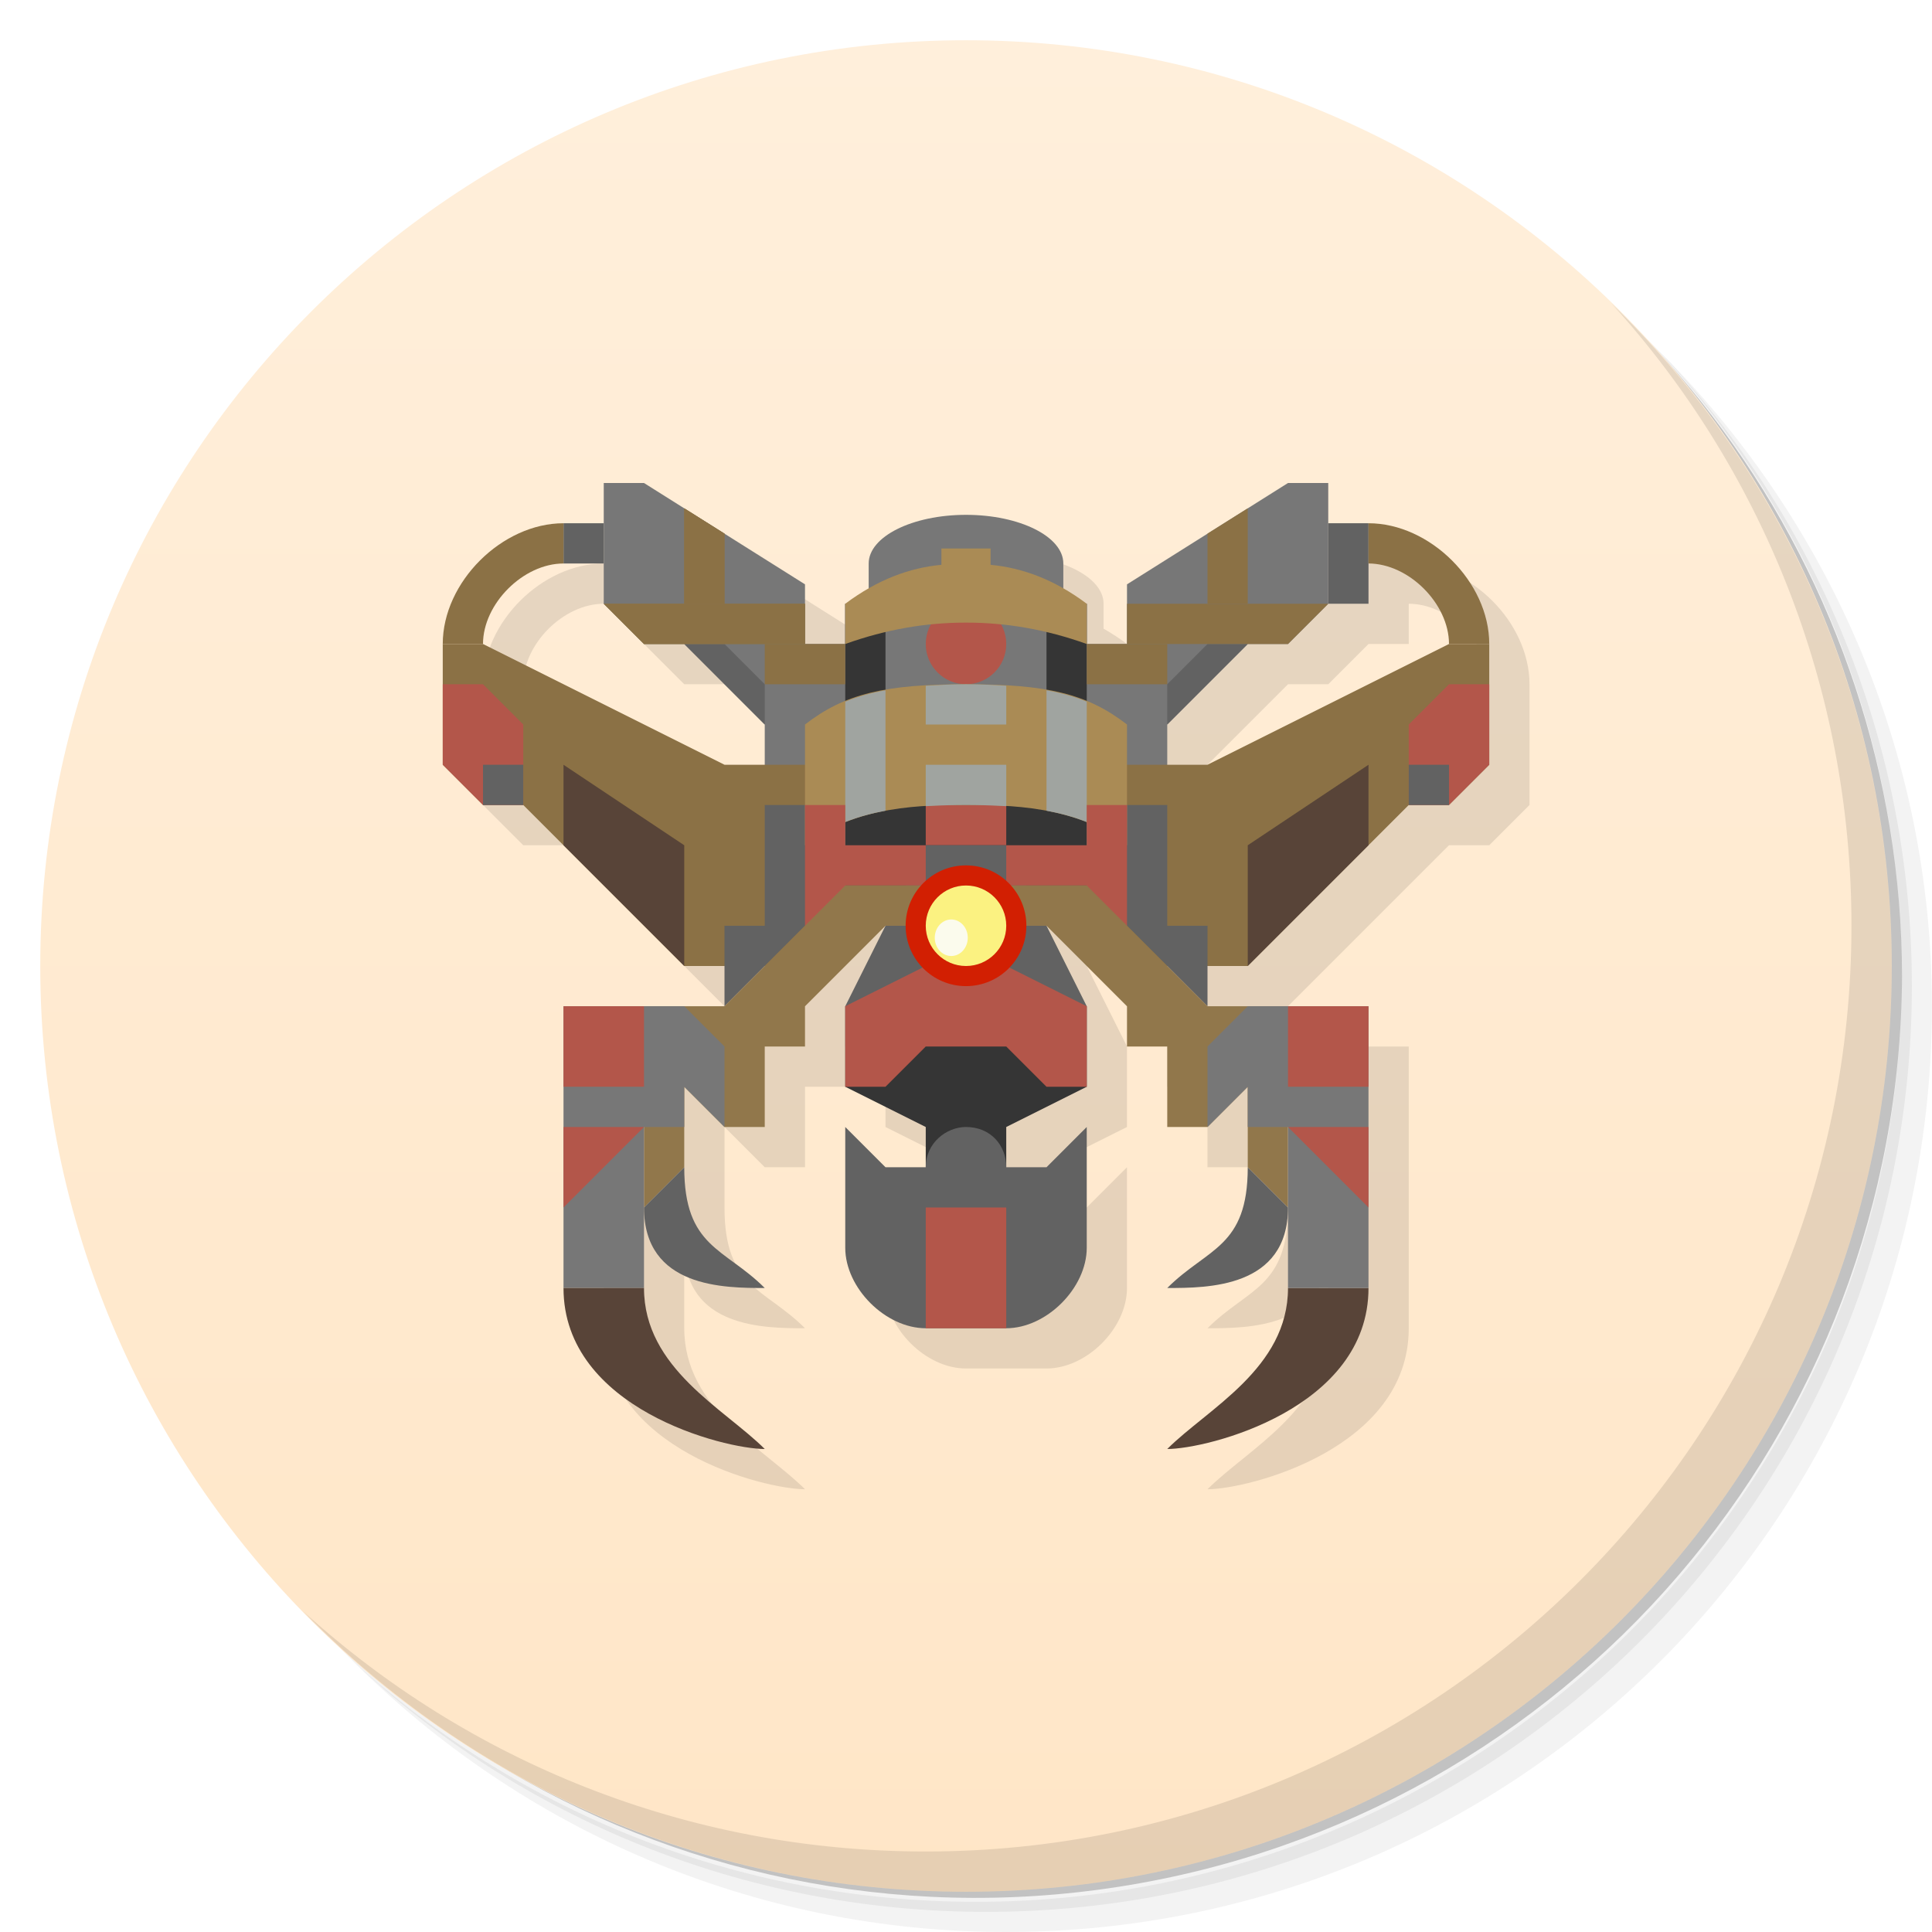
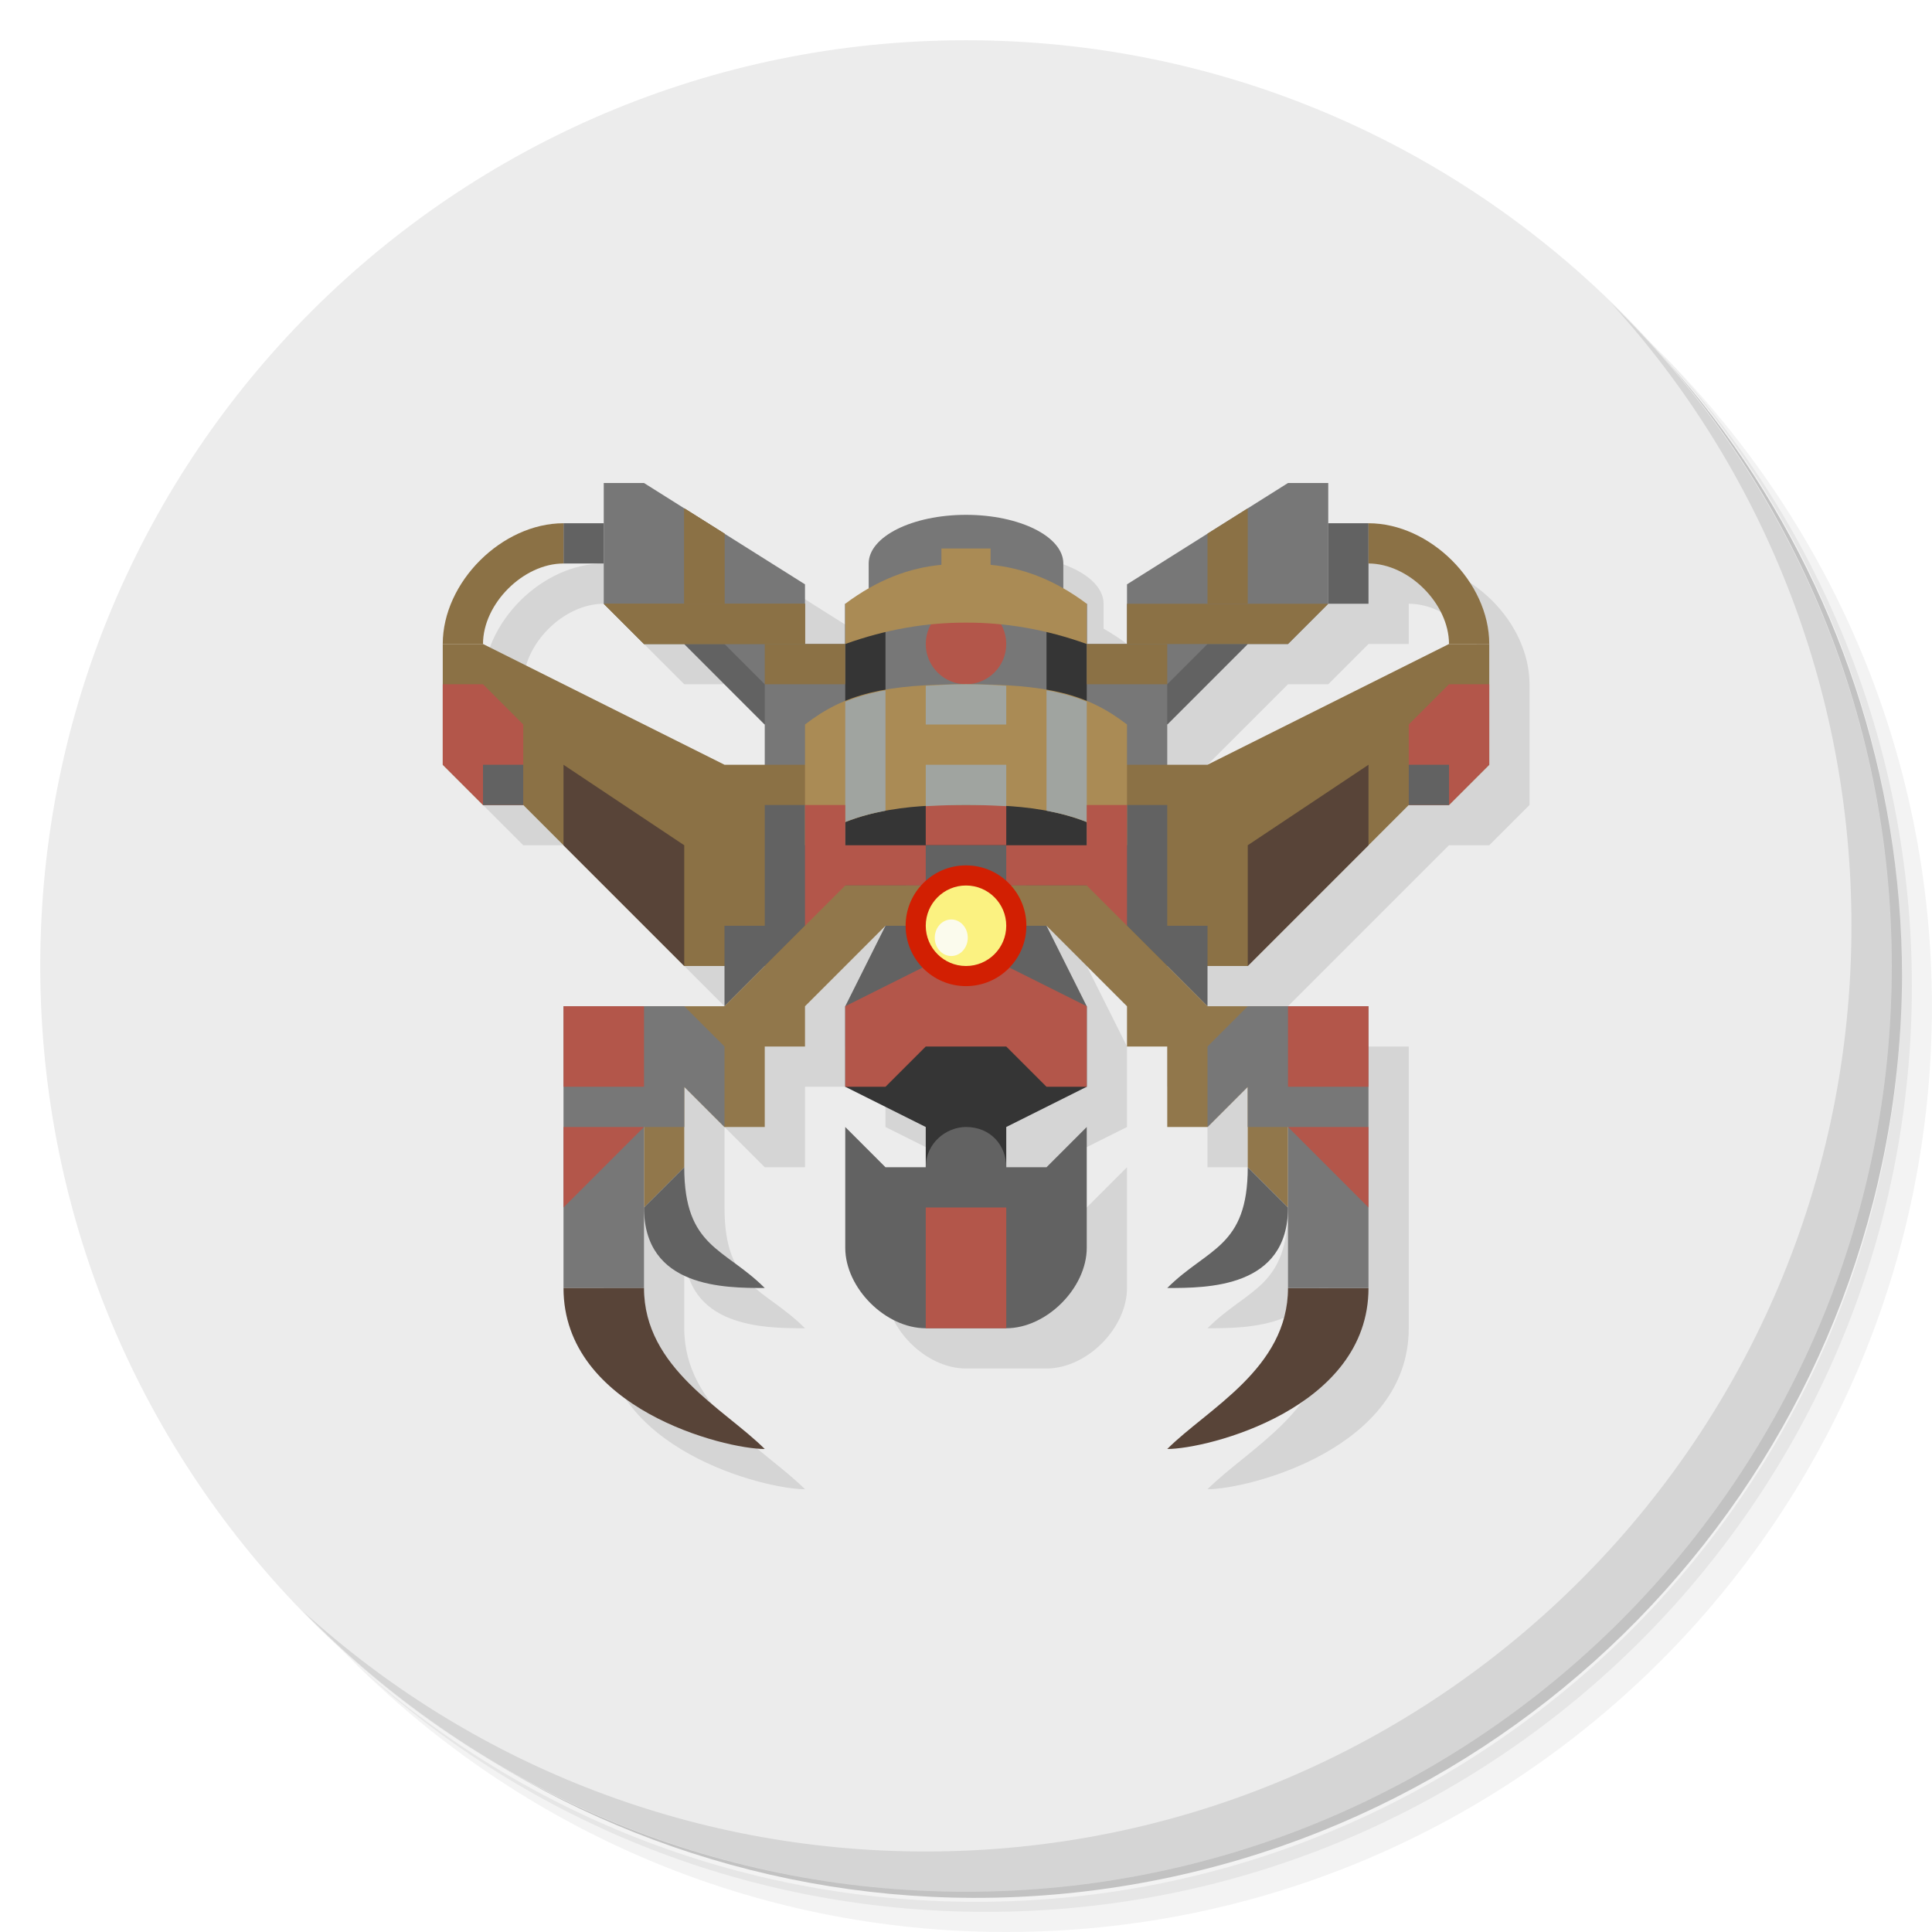
- <svg xmlns="http://www.w3.org/2000/svg" viewBox="0 0 48 48">
-   <defs>
+ <svg xmlns="http://www.w3.org/2000/svg" viewBox="0 0 48 48" id="svg2" version="1.1">
+   <defs id="defs4">
    <linearGradient id="linearGradient5264" x1="1" x2="47" gradientUnits="userSpaceOnUse">
-       <stop style="stop-color:#ffe6c7;stop-opacity:1" />
-       <stop offset="1" style="stop-color:#ffefdb;stop-opacity:1" />
+       <stop style="stop-color:#ffe6c7;stop-opacity:1" id="stop7" />
+       <stop offset="1" style="stop-color:#ffefdb;stop-opacity:1" id="stop9" />
    </linearGradient>
  </defs>
-   <g>
-     <path d="m 36.31 5 c 5.859 4.062 9.688 10.831 9.688 18.5 c 0 12.426 -10.07 22.5 -22.5 22.5 c -7.669 0 -14.438 -3.828 -18.5 -9.688 c 1.037 1.822 2.306 3.499 3.781 4.969 c 4.085 3.712 9.514 5.969 15.469 5.969 c 12.703 0 23 -10.298 23 -23 c 0 -5.954 -2.256 -11.384 -5.969 -15.469 c -1.469 -1.475 -3.147 -2.744 -4.969 -3.781 z m 4.969 3.781 c 3.854 4.113 6.219 9.637 6.219 15.719 c 0 12.703 -10.297 23 -23 23 c -6.081 0 -11.606 -2.364 -15.719 -6.219 c 4.16 4.144 9.883 6.719 16.219 6.719 c 12.703 0 23 -10.298 23 -23 c 0 -6.335 -2.575 -12.06 -6.719 -16.219 z" style="opacity:0.05" />
-     <path d="m 41.28 8.781 c 3.712 4.085 5.969 9.514 5.969 15.469 c 0 12.703 -10.297 23 -23 23 c -5.954 0 -11.384 -2.256 -15.469 -5.969 c 4.113 3.854 9.637 6.219 15.719 6.219 c 12.703 0 23 -10.298 23 -23 c 0 -6.081 -2.364 -11.606 -6.219 -15.719 z" style="opacity:0.1" />
-     <path d="m 31.25 2.375 c 8.615 3.154 14.75 11.417 14.75 21.13 c 0 12.426 -10.07 22.5 -22.5 22.5 c -9.708 0 -17.971 -6.135 -21.12 -14.75 a 23 23 0 0 0 44.875 -7 a 23 23 0 0 0 -16 -21.875 z" style="opacity:0.2" />
+   <g id="g11">
+     <path d="m 36.31 5 c 5.859 4.062 9.688 10.831 9.688 18.5 c 0 12.426 -10.07 22.5 -22.5 22.5 c -7.669 0 -14.438 -3.828 -18.5 -9.688 c 1.037 1.822 2.306 3.499 3.781 4.969 c 4.085 3.712 9.514 5.969 15.469 5.969 c 12.703 0 23 -10.298 23 -23 c 0 -5.954 -2.256 -11.384 -5.969 -15.469 c -1.469 -1.475 -3.147 -2.744 -4.969 -3.781 z m 4.969 3.781 c 3.854 4.113 6.219 9.637 6.219 15.719 c 0 12.703 -10.297 23 -23 23 c -6.081 0 -11.606 -2.364 -15.719 -6.219 c 4.16 4.144 9.883 6.719 16.219 6.719 c 12.703 0 23 -10.298 23 -23 c 0 -6.335 -2.575 -12.06 -6.719 -16.219 z" style="opacity:0.05" id="path13" />
+     <path d="m 41.28 8.781 c 3.712 4.085 5.969 9.514 5.969 15.469 c 0 12.703 -10.297 23 -23 23 c -5.954 0 -11.384 -2.256 -15.469 -5.969 c 4.113 3.854 9.637 6.219 15.719 6.219 c 12.703 0 23 -10.298 23 -23 c 0 -6.081 -2.364 -11.606 -6.219 -15.719 z" style="opacity:0.1" id="path15" />
+     <path d="m 31.25 2.375 c 8.615 3.154 14.75 11.417 14.75 21.13 c 0 12.426 -10.07 22.5 -22.5 22.5 c -9.708 0 -17.971 -6.135 -21.12 -14.75 a 23 23 0 0 0 44.875 -7 a 23 23 0 0 0 -16 -21.875 z" style="opacity:0.2" id="path17" />
  </g>
-   <g transform="matrix(0,-1,1,0,0,48)" style="fill:url(#linearGradient5264);fill-opacity:1">
-     <path d="M 24,1 C 36.703,1 47,11.297 47,24 47,36.703 36.703,47 24,47 11.297,47 1,36.703 1,24 1,11.297 11.297,1 24,1 Z" />
+   <g transform="matrix(0,-1,1,0,0,48)" style="fill:#ececec;fill-opacity:1" id="g19">
+     <path d="M 24,1 C 36.703,1 47,11.297 47,24 47,36.703 36.703,47 24,47 11.297,47 1,36.703 1,24 1,11.297 11.297,1 24,1 Z" id="path21" style="fill:#ececec;fill-opacity:1" />
  </g>
-   <path d="m 16 13 0 1 -1 0 c -1.525 0 -3 1.458 -3 3 l 0 3 1 1 1 0 1 1 3 3 1 0 0 1 -1 0 -3 0 0 2 0 1 0 2 0 2 c 0 3 4 4 5 4 -1 -1 -3 -2 -3 -4 l 0 -2 c 0 2 2 2 3 2 -1 -1 -2 -1 -2 -3 l 0 -2 1 1 1 0 0 -2 1 0 0 -1 2 -2 -1 2 0 2 2 1 0 1 -1 0 -1 -1 0 3 c 0 1 1 2 2 2 l 1 0 1 0 c 1 0 2 -1 2 -2 l 0 -3 -1 1 -1 0 0 -1 2 -1 0 -2 -1 -2 2 2 0 1 1 0 0 2 1 0 1 -1 0 2 c 0 2 -1 2 -2 3 1 0 3 0 3 -2 l 0 2 c 0 2 -2 3 -3 4 1 0 5 -1 5 -4 l 0 -2 0 -2 0 -3 -2 0 -1 0 -1 0 0 -1 1 0 4 -4 1 0 1 -1 0 -3 c 0 -1.542 -1.475 -3 -3 -3 l -1 0 0 -1 -1 0 -1 0.629 -1 0.629 -2 1.26 l 0 1.482 l -1 0 0 -1 c -0.194 -0.146 -0.389 -0.27 -0.582 -0.381 l 0 -0.619 c 0 -0.668 -1.083 -1.209 -2.418 -1.209 -1.335 0 -2.417 0.541 -2.418 1.209 l 0 0.619 c -0.193 0.111 -0.388 0.235 -0.582 0.381 l 0 1 -1 0 0 -1 0 -0.482 l -2 -1.26 -1 -0.629 -1 -0.629 -1 0 m -1 2 1 0 0 1 1 1 1 0 2 2 0 1 -1 0 -6 -3 c 0 -1 1 -2 2 -2 z m 20 0 c 1 0 2 1 2 2 l -6 3 -1 0 0 -1 2 -2 1 0 1 -1 1 0 0 -1 z" style="fill:#000;opacity:0.1;fill-opacity:1;stroke:none;fill-rule:nonzero" />
-   <g>
-     <path d="m 40.03 7.531 c 3.712 4.084 5.969 9.514 5.969 15.469 0 12.703 -10.297 23 -23 23 c -5.954 0 -11.384 -2.256 -15.469 -5.969 4.178 4.291 10.01 6.969 16.469 6.969 c 12.703 0 23 -10.298 23 -23 0 -6.462 -2.677 -12.291 -6.969 -16.469 z" style="opacity:0.1" />
+   <path d="m 16 13 0 1 -1 0 c -1.525 0 -3 1.458 -3 3 l 0 3 1 1 1 0 1 1 3 3 1 0 0 1 -1 0 -3 0 0 2 0 1 0 2 0 2 c 0 3 4 4 5 4 -1 -1 -3 -2 -3 -4 l 0 -2 c 0 2 2 2 3 2 -1 -1 -2 -1 -2 -3 l 0 -2 1 1 1 0 0 -2 1 0 0 -1 2 -2 -1 2 0 2 2 1 0 1 -1 0 -1 -1 0 3 c 0 1 1 2 2 2 l 1 0 1 0 c 1 0 2 -1 2 -2 l 0 -3 -1 1 -1 0 0 -1 2 -1 0 -2 -1 -2 2 2 0 1 1 0 0 2 1 0 1 -1 0 2 c 0 2 -1 2 -2 3 1 0 3 0 3 -2 l 0 2 c 0 2 -2 3 -3 4 1 0 5 -1 5 -4 l 0 -2 0 -2 0 -3 -2 0 -1 0 -1 0 0 -1 1 0 4 -4 1 0 1 -1 0 -3 c 0 -1.542 -1.475 -3 -3 -3 l -1 0 0 -1 -1 0 -1 0.629 -1 0.629 -2 1.26 l 0 1.482 l -1 0 0 -1 c -0.194 -0.146 -0.389 -0.27 -0.582 -0.381 l 0 -0.619 c 0 -0.668 -1.083 -1.209 -2.418 -1.209 -1.335 0 -2.417 0.541 -2.418 1.209 l 0 0.619 c -0.193 0.111 -0.388 0.235 -0.582 0.381 l 0 1 -1 0 0 -1 0 -0.482 l -2 -1.26 -1 -0.629 -1 -0.629 -1 0 m -1 2 1 0 0 1 1 1 1 0 2 2 0 1 -1 0 -6 -3 c 0 -1 1 -2 2 -2 z m 20 0 c 1 0 2 1 2 2 l -6 3 -1 0 0 -1 2 -2 1 0 1 -1 1 0 0 -1 z" style="fill:#000;opacity:0.1;fill-opacity:1;stroke:none;fill-rule:nonzero" id="path23" />
+   <g id="g25">
+     <path d="m 40.03 7.531 c 3.712 4.084 5.969 9.514 5.969 15.469 0 12.703 -10.297 23 -23 23 c -5.954 0 -11.384 -2.256 -15.469 -5.969 4.178 4.291 10.01 6.969 16.469 6.969 c 12.703 0 23 -10.298 23 -23 0 -6.462 -2.677 -12.291 -6.969 -16.469 z" style="opacity:0.1" id="path27" />
  </g>
-   <path d="m 15 12 0 3 1 1 1 0 2 2 0 1 0 1 5 0 5 0 0 -1 0 -1 2 -2 1 0 1 -1 0 -3 -1 0 -4 2.518 l 0 1.482 l -1 0 0 -1 -0.582 0 0 -1 c 0 -0.668 -1.083 -1.209 -2.418 -1.209 -1.335 0 -2.417 0.541 -2.418 1.209 l 0 1 l -0.582 0 0 1 -1 0 0 -1.482 -4 -2.518" style="fill:#777;opacity:1;fill-opacity:1;stroke:none;fill-rule:nonzero" />
-   <path d="m 21 15 l 0 5 l 0 2 l 6 0 l 0 -2 l 0 -1 l 0 -4 l -1 0 l 0 4 l -4 0 l 0 -4 l -1 0 z" style="fill:#353535;opacity:1;fill-opacity:1;stroke:none;fill-rule:nonzero" />
-   <rect width="2" height="1" x="23" y="20" style="fill:#b3564a;opacity:1;fill-opacity:1;stroke:none;fill-rule:nonzero" />
-   <circle cx="24" cy="16" r="1" style="fill:#b3564a;opacity:1;fill-opacity:1;stroke:none;fill-rule:nonzero" />
-   <path d="m 23.389 13.627 l 0 0.406 c -0.79 0.073 -1.585 0.365 -2.389 0.967 l 0 1 c 1.01 -0.363 2.01 -0.533 3 -0.531 c 0.991 -0.002 1.991 0.168 3 0.531 l 0 -1 c -0.803 -0.602 -1.599 -0.893 -2.389 -0.967 l 0 -0.406 l -0.611 0 l -0.611 0 z" style="fill:#aa8b55;opacity:1;fill-opacity:1;stroke:none;fill-rule:evenodd" />
-   <path d="m 19 19 -1 0 -6 -3 -1 0 0 3 1 1 1 0 4 4 4 0 0 -5 -2 0 z" style="fill:#8b7145;opacity:1;fill-opacity:1;stroke:none;fill-rule:evenodd" />
-   <path d="m 11 17 1 0 1 1 0 2 -1 0 -1 -1 z" style="fill:#b3564a;opacity:1;fill-opacity:1;stroke:none;fill-rule:evenodd" />
-   <path d="m 18 25 0 -2 1 0 0 -3 2 0 0 2 z" style="fill:#626262;fill-opacity:1;stroke:none;fill-rule:evenodd" />
-   <path d="m 23 21 -2 4 6 0 -2 -4 z" style="fill:#626262;fill-opacity:1;stroke:none;fill-rule:evenodd" />
-   <path d="m 25 29 0 -1 2 -1 0 -2 -6 0 0 2 2 1 0 1 z" style="fill:#353535;fill-opacity:1;stroke:none;fill-rule:evenodd" />
-   <path d="m 21 28 0 3 c 0 1 1 2 2 2 l 1 0 1 0 c 1 0 2 -1 2 -2 l 0 -3 -1 1 -1 0 c 0 -0.548 -0.391 -1 -1 -1 -0.486 0 -1 0.395 -1 1 l -1 0 z" style="fill:#626262;fill-opacity:1;stroke:none;fill-rule:evenodd" />
-   <path d="m 23 30 l 0 3 l 1 0 l 1 0 l 0 -3 l -1 0 l -1 0 z" style="fill:#b3564a;opacity:1;fill-opacity:1;stroke:none;fill-rule:nonzero" />
-   <rect width="1" height="1" x="14" y="13" style="fill:#626262;opacity:1;fill-opacity:1;stroke:none;fill-rule:nonzero" />
-   <path d="m 29 19 1 0 6 -3 1 0 0 3 -1 1 -1 0 -4 4 -4 0 0 -5 2 0 z" style="fill:#8b7145;opacity:1;fill-opacity:1;stroke:none;fill-rule:evenodd" />
-   <path d="m 30 25 0 -2 -1 0 0 -3 -2 0 0 2 z" style="fill:#626262;fill-opacity:1;stroke:none;fill-rule:evenodd" />
-   <path d="m 24 17 c -2 0 -3.01 0.231 -4 1 l 0 3 c 1.242 -1 3 -1 4 -1 c 1 0 2.758 0 4 1 l 0 -3 c -0.993 -0.769 -2 -1 -4 -1 z" style="fill:#aa8b55;opacity:1;fill-opacity:1;stroke:none;fill-rule:evenodd" />
-   <path d="m 22 17.15 c -0.366 0.065 -0.701 0.159 -1 0.283 l 0 2.99 c 0.328 -0.131 0.666 -0.219 1 -0.281 l 0 -2.992 z" style="fill:#a0a4a0;opacity:1;fill-opacity:1;stroke:none;fill-rule:nonzero" />
-   <path d="m 23 24 -2 1 0 2 1 0 1 -1 2 0 1 1 1 0 0 -2 -2 -1 z" style="fill:#b3564a;fill-opacity:1;stroke:none;fill-rule:evenodd" />
-   <path d="m 37 17 -1 0 -1 1 0 2 1 0 1 -1 z" style="fill:#b3564a;opacity:1;fill-opacity:1;stroke:none;fill-rule:evenodd" />
-   <rect y="13" x="-34" height="2" width="1" transform="scale(-1,1)" style="fill:#626262;opacity:1;fill-opacity:1;stroke:none;fill-rule:nonzero" />
-   <path d="m 26 17.15 l 0 2.992 c 0.334 0.063 0.672 0.151 1 0.281 l 0 -2.99 c -0.299 -0.124 -0.634 -0.218 -1 -0.283 z" style="fill:#a0a4a0;opacity:1;fill-opacity:1;stroke:none;fill-rule:nonzero" />
-   <path d="m 24 17 c -0.376 0 -0.687 0.019 -1 0.037 l 0 0.963 l 1 0 l 1 0 l 0 -0.963 c -0.313 -0.018 -0.624 -0.037 -1 -0.037 z m -1 2 l 0 1.029 c 0.372 -0.022 0.719 -0.029 1 -0.029 c 0.281 0 0.628 0.007 1 0.029 l 0 -1.029 l -1 0 l -1 0 z" style="fill:#a0a4a0;opacity:1;fill-opacity:1;stroke:none;fill-rule:nonzero" />
-   <path d="m 20 20 l 0 3 l 1 0 l 0 -1 l 2 0 l 0 -1 l -2 0 l 0 -1 l -1 0 z" style="fill:#b3564a;opacity:1;fill-opacity:1;stroke:none;fill-rule:nonzero" />
-   <path d="m 27 20 l 0 1 l -2 0 l 0 1 l 2 0 l 0 1 l 1 0 l 0 -3 l -1 0 z" style="fill:#b3564a;opacity:1;fill-opacity:1;stroke:none;fill-rule:nonzero" />
-   <path d="m 11 16 c 0 -1.542 1.475 -3 3 -3 l 0 1 c -1 0 -2 1 -2 2 z" style="fill:#8b7145;fill-opacity:1;stroke:none;fill-rule:evenodd" />
-   <path d="m 37 16 c 0 -1.542 -1.475 -3 -3 -3 l 0 1 c 1 0 2 1 2 2 z" style="fill:#8b7145;fill-opacity:1;stroke:none;fill-rule:evenodd" />
-   <path d="m 23 22 0 1 -1 0 -2 2 0 1 -1 0 0 2 -1 0 -1 -1 0 2 -1 1 0 -5 1 0 1 0 3 -3 z" style="fill:#91774b;fill-opacity:1;stroke:none;fill-rule:evenodd" />
-   <path d="m 14 32 2 0 0 -4 1 0 0 -1 1 1 0 -2 -1 -1 -3 0 z" style="fill:#777;fill-opacity:1;stroke:none;fill-rule:evenodd" />
-   <path d="m 25 22 0 1 1 0 2 2 0 1 1 0 0 2 1 0 1 -1 0 2 1 1 0 -5 -1 0 -1 0 -3 -3 z" style="fill:#91774b;fill-opacity:1;stroke:none;fill-rule:evenodd" />
-   <path d="M 24 21.5 A 1.5 1.5 0 0 0 22.5 23 1.5 1.5 0 0 0 24 24.5 1.5 1.5 0 0 0 25.5 23 1.5 1.5 0 0 0 24 21.5" style="fill:#d21f02;opacity:1;fill-opacity:1;stroke:none;fill-rule:nonzero" />
-   <path d="m 24 22 a 1 1 0 0 0 -1 1 1 1 0 0 0 1 1 1 1 0 0 0 1 -1 1 1 0 0 0 -1 -1 z" style="fill:#fbf281;opacity:1;fill-opacity:1;stroke:none;fill-rule:nonzero" />
-   <rect width="1" height="1" x="12" y="19" style="fill:#626262;opacity:1;fill-opacity:1;stroke:none;fill-rule:nonzero" />
-   <rect width="1" height="1" x="35" y="19" style="fill:#626262;opacity:1;fill-opacity:1;stroke:none;fill-rule:nonzero" />
-   <path d="m 14 32 c 0 3 4 4 5 4 c -1 -1 -3 -2 -3 -4 l -2 0 z" style="fill:#584438;opacity:1;fill-opacity:1;stroke:none;fill-rule:nonzero" />
-   <path d="m 34 32 c 0 3 -4 4 -5 4 1 -1 3 -2 3 -4 l 2 0 z" style="fill:#584438;opacity:1;fill-opacity:1;stroke:none;fill-rule:nonzero" />
-   <path d="m 16 30 1 -1 c 0 2 1 2 2 3 -1 0 -3 0 -3 -2 z" style="fill:#626262;fill-opacity:1;stroke:none;fill-rule:evenodd" />
-   <path d="m 32 30 -1 -1 c 0 2 -1 2 -2 3 1 0 3 0 3 -2 z" style="fill:#626262;fill-opacity:1;stroke:none;fill-rule:evenodd" />
-   <path d="m 34 32 -2 0 0 -4 -1 0 0 -1 -1 1 0 -2 1 -1 3 0 z" style="fill:#777;fill-opacity:1;stroke:none;fill-rule:evenodd" />
-   <path d="m 14 30 0 -2 2 0 z" style="fill:#b3564a;fill-opacity:1;stroke:none;fill-rule:evenodd" />
-   <path d="m 34 30 0 -2 -2 0 z" style="fill:#b3564a;fill-opacity:1;stroke:none;fill-rule:evenodd" />
-   <rect width="2" height="2" x="14" y="25" style="fill:#b3564a;opacity:1;fill-opacity:1;stroke:none;fill-rule:nonzero" />
-   <rect width="2" height="2" x="32" y="25" style="fill:#b3564a;opacity:1;fill-opacity:1;stroke:none;fill-rule:nonzero" />
-   <ellipse cx="23.634" cy="23.298" rx="0.41" ry="0.454" style="fill:#fbfbed;opacity:1;fill-opacity:1;stroke:none;fill-rule:nonzero" />
-   <path d="m 17 16 1 0 1 1 0 1 z" style="fill:#626262;fill-opacity:1;stroke:none;fill-rule:evenodd" />
-   <path d="m 31 16 -1 0 -1 1 0 1 z" style="fill:#626262;fill-opacity:1;stroke:none;fill-rule:evenodd" />
-   <rect width="2" height="1" x="19" y="16" style="fill:#8b7145;opacity:1;fill-opacity:1;stroke:none;fill-rule:nonzero" />
-   <rect width="2" height="1" x="27" y="16" style="fill:#8b7145;opacity:1;fill-opacity:1;stroke:none;fill-rule:nonzero" />
-   <path d="m 15 15 l 1 1 l 1 0 l 3 0 l 0 -1 l -5 0 z" style="fill:#8b7145;opacity:1;fill-opacity:1;stroke:none;fill-rule:nonzero" />
-   <path d="m 17 12.629 l 0 2.371 l 1 0 l 0 -1.742 l -1 -0.629 z" style="fill:#8b7145;opacity:1;fill-opacity:1;stroke:none;fill-rule:nonzero" />
-   <path d="m 15 15 1 1 1 0 3 0 0 -1 -5 0 z" style="fill:#8b7145;opacity:1;fill-opacity:1;stroke:none;fill-rule:nonzero" />
-   <path d="m 17 12.629 0 2.371 l 1 0 0 -1.742 -1 -0.629 z" style="fill:#8b7145;opacity:1;fill-opacity:1;stroke:none;fill-rule:nonzero" />
-   <path d="m 33 15 -1 1 -1 0 -3 0 0 -1 5 0 z" style="fill:#8b7145;opacity:1;fill-opacity:1;stroke:none;fill-rule:nonzero" />
-   <path d="m 31 12.629 0 2.371 l -1 0 0 -1.742 1 -0.629 z" style="fill:#8b7145;opacity:1;fill-opacity:1;stroke:none;fill-rule:nonzero" />
-   <path d="m 31 24 0 -3 3 -2 0 2 z" style="fill:#584438;fill-opacity:1;stroke:none;fill-rule:evenodd" />
-   <path d="m 17 24 0 -3 -3 -2 0 2 z" style="fill:#584438;fill-opacity:1;stroke:none;fill-rule:evenodd" />
+   <path d="m 15 12 0 3 1 1 1 0 2 2 0 1 0 1 5 0 5 0 0 -1 0 -1 2 -2 1 0 1 -1 0 -3 -1 0 -4 2.518 l 0 1.482 l -1 0 0 -1 -0.582 0 0 -1 c 0 -0.668 -1.083 -1.209 -2.418 -1.209 -1.335 0 -2.417 0.541 -2.418 1.209 l 0 1 l -0.582 0 0 1 -1 0 0 -1.482 -4 -2.518" style="fill:#777;opacity:1;fill-opacity:1;stroke:none;fill-rule:nonzero" id="path29" />
+   <path d="m 21 15 l 0 5 l 0 2 l 6 0 l 0 -2 l 0 -1 l 0 -4 l -1 0 l 0 4 l -4 0 l 0 -4 l -1 0 z" style="fill:#353535;opacity:1;fill-opacity:1;stroke:none;fill-rule:nonzero" id="path31" />
+   <rect width="2" height="1" x="23" y="20" style="fill:#b3564a;opacity:1;fill-opacity:1;stroke:none;fill-rule:nonzero" id="rect33" />
+   <circle cx="24" cy="16" r="1" style="fill:#b3564a;opacity:1;fill-opacity:1;stroke:none;fill-rule:nonzero" id="circle35" />
+   <path d="m 23.389 13.627 l 0 0.406 c -0.79 0.073 -1.585 0.365 -2.389 0.967 l 0 1 c 1.01 -0.363 2.01 -0.533 3 -0.531 c 0.991 -0.002 1.991 0.168 3 0.531 l 0 -1 c -0.803 -0.602 -1.599 -0.893 -2.389 -0.967 l 0 -0.406 l -0.611 0 l -0.611 0 z" style="fill:#aa8b55;opacity:1;fill-opacity:1;stroke:none;fill-rule:evenodd" id="path37" />
+   <path d="m 19 19 -1 0 -6 -3 -1 0 0 3 1 1 1 0 4 4 4 0 0 -5 -2 0 z" style="fill:#8b7145;opacity:1;fill-opacity:1;stroke:none;fill-rule:evenodd" id="path39" />
+   <path d="m 11 17 1 0 1 1 0 2 -1 0 -1 -1 z" style="fill:#b3564a;opacity:1;fill-opacity:1;stroke:none;fill-rule:evenodd" id="path41" />
+   <path d="m 18 25 0 -2 1 0 0 -3 2 0 0 2 z" style="fill:#626262;fill-opacity:1;stroke:none;fill-rule:evenodd" id="path43" />
+   <path d="m 23 21 -2 4 6 0 -2 -4 z" style="fill:#626262;fill-opacity:1;stroke:none;fill-rule:evenodd" id="path45" />
+   <path d="m 25 29 0 -1 2 -1 0 -2 -6 0 0 2 2 1 0 1 z" style="fill:#353535;fill-opacity:1;stroke:none;fill-rule:evenodd" id="path47" />
+   <path d="m 21 28 0 3 c 0 1 1 2 2 2 l 1 0 1 0 c 1 0 2 -1 2 -2 l 0 -3 -1 1 -1 0 c 0 -0.548 -0.391 -1 -1 -1 -0.486 0 -1 0.395 -1 1 l -1 0 z" style="fill:#626262;fill-opacity:1;stroke:none;fill-rule:evenodd" id="path49" />
+   <path d="m 23 30 l 0 3 l 1 0 l 1 0 l 0 -3 l -1 0 l -1 0 z" style="fill:#b3564a;opacity:1;fill-opacity:1;stroke:none;fill-rule:nonzero" id="path51" />
+   <rect width="1" height="1" x="14" y="13" style="fill:#626262;opacity:1;fill-opacity:1;stroke:none;fill-rule:nonzero" id="rect53" />
+   <path d="m 29 19 1 0 6 -3 1 0 0 3 -1 1 -1 0 -4 4 -4 0 0 -5 2 0 z" style="fill:#8b7145;opacity:1;fill-opacity:1;stroke:none;fill-rule:evenodd" id="path55" />
+   <path d="m 30 25 0 -2 -1 0 0 -3 -2 0 0 2 z" style="fill:#626262;fill-opacity:1;stroke:none;fill-rule:evenodd" id="path57" />
+   <path d="m 24 17 c -2 0 -3.01 0.231 -4 1 l 0 3 c 1.242 -1 3 -1 4 -1 c 1 0 2.758 0 4 1 l 0 -3 c -0.993 -0.769 -2 -1 -4 -1 z" style="fill:#aa8b55;opacity:1;fill-opacity:1;stroke:none;fill-rule:evenodd" id="path59" />
+   <path d="m 22 17.15 c -0.366 0.065 -0.701 0.159 -1 0.283 l 0 2.99 c 0.328 -0.131 0.666 -0.219 1 -0.281 l 0 -2.992 z" style="fill:#a0a4a0;opacity:1;fill-opacity:1;stroke:none;fill-rule:nonzero" id="path61" />
+   <path d="m 23 24 -2 1 0 2 1 0 1 -1 2 0 1 1 1 0 0 -2 -2 -1 z" style="fill:#b3564a;fill-opacity:1;stroke:none;fill-rule:evenodd" id="path63" />
+   <path d="m 37 17 -1 0 -1 1 0 2 1 0 1 -1 z" style="fill:#b3564a;opacity:1;fill-opacity:1;stroke:none;fill-rule:evenodd" id="path65" />
+   <rect y="13" x="-34" height="2" width="1" transform="scale(-1,1)" style="fill:#626262;opacity:1;fill-opacity:1;stroke:none;fill-rule:nonzero" id="rect67" />
+   <path d="m 26 17.15 l 0 2.992 c 0.334 0.063 0.672 0.151 1 0.281 l 0 -2.99 c -0.299 -0.124 -0.634 -0.218 -1 -0.283 z" style="fill:#a0a4a0;opacity:1;fill-opacity:1;stroke:none;fill-rule:nonzero" id="path69" />
+   <path d="m 24 17 c -0.376 0 -0.687 0.019 -1 0.037 l 0 0.963 l 1 0 l 1 0 l 0 -0.963 c -0.313 -0.018 -0.624 -0.037 -1 -0.037 z m -1 2 l 0 1.029 c 0.372 -0.022 0.719 -0.029 1 -0.029 c 0.281 0 0.628 0.007 1 0.029 l 0 -1.029 l -1 0 l -1 0 z" style="fill:#a0a4a0;opacity:1;fill-opacity:1;stroke:none;fill-rule:nonzero" id="path71" />
+   <path d="m 20 20 l 0 3 l 1 0 l 0 -1 l 2 0 l 0 -1 l -2 0 l 0 -1 l -1 0 z" style="fill:#b3564a;opacity:1;fill-opacity:1;stroke:none;fill-rule:nonzero" id="path73" />
+   <path d="m 27 20 l 0 1 l -2 0 l 0 1 l 2 0 l 0 1 l 1 0 l 0 -3 l -1 0 z" style="fill:#b3564a;opacity:1;fill-opacity:1;stroke:none;fill-rule:nonzero" id="path75" />
+   <path d="m 11 16 c 0 -1.542 1.475 -3 3 -3 l 0 1 c -1 0 -2 1 -2 2 z" style="fill:#8b7145;fill-opacity:1;stroke:none;fill-rule:evenodd" id="path77" />
+   <path d="m 37 16 c 0 -1.542 -1.475 -3 -3 -3 l 0 1 c 1 0 2 1 2 2 z" style="fill:#8b7145;fill-opacity:1;stroke:none;fill-rule:evenodd" id="path79" />
+   <path d="m 23 22 0 1 -1 0 -2 2 0 1 -1 0 0 2 -1 0 -1 -1 0 2 -1 1 0 -5 1 0 1 0 3 -3 z" style="fill:#91774b;fill-opacity:1;stroke:none;fill-rule:evenodd" id="path81" />
+   <path d="m 14 32 2 0 0 -4 1 0 0 -1 1 1 0 -2 -1 -1 -3 0 z" style="fill:#777;fill-opacity:1;stroke:none;fill-rule:evenodd" id="path83" />
+   <path d="m 25 22 0 1 1 0 2 2 0 1 1 0 0 2 1 0 1 -1 0 2 1 1 0 -5 -1 0 -1 0 -3 -3 z" style="fill:#91774b;fill-opacity:1;stroke:none;fill-rule:evenodd" id="path85" />
+   <path d="M 24 21.5 A 1.5 1.5 0 0 0 22.5 23 1.5 1.5 0 0 0 24 24.5 1.5 1.5 0 0 0 25.5 23 1.5 1.5 0 0 0 24 21.5" style="fill:#d21f02;opacity:1;fill-opacity:1;stroke:none;fill-rule:nonzero" id="path87" />
+   <path d="m 24 22 a 1 1 0 0 0 -1 1 1 1 0 0 0 1 1 1 1 0 0 0 1 -1 1 1 0 0 0 -1 -1 z" style="fill:#fbf281;opacity:1;fill-opacity:1;stroke:none;fill-rule:nonzero" id="path89" />
+   <rect width="1" height="1" x="12" y="19" style="fill:#626262;opacity:1;fill-opacity:1;stroke:none;fill-rule:nonzero" id="rect91" />
+   <rect width="1" height="1" x="35" y="19" style="fill:#626262;opacity:1;fill-opacity:1;stroke:none;fill-rule:nonzero" id="rect93" />
+   <path d="m 14 32 c 0 3 4 4 5 4 c -1 -1 -3 -2 -3 -4 l -2 0 z" style="fill:#584438;opacity:1;fill-opacity:1;stroke:none;fill-rule:nonzero" id="path95" />
+   <path d="m 34 32 c 0 3 -4 4 -5 4 1 -1 3 -2 3 -4 l 2 0 z" style="fill:#584438;opacity:1;fill-opacity:1;stroke:none;fill-rule:nonzero" id="path97" />
+   <path d="m 16 30 1 -1 c 0 2 1 2 2 3 -1 0 -3 0 -3 -2 z" style="fill:#626262;fill-opacity:1;stroke:none;fill-rule:evenodd" id="path99" />
+   <path d="m 32 30 -1 -1 c 0 2 -1 2 -2 3 1 0 3 0 3 -2 z" style="fill:#626262;fill-opacity:1;stroke:none;fill-rule:evenodd" id="path101" />
+   <path d="m 34 32 -2 0 0 -4 -1 0 0 -1 -1 1 0 -2 1 -1 3 0 z" style="fill:#777;fill-opacity:1;stroke:none;fill-rule:evenodd" id="path103" />
+   <path d="m 14 30 0 -2 2 0 z" style="fill:#b3564a;fill-opacity:1;stroke:none;fill-rule:evenodd" id="path105" />
+   <path d="m 34 30 0 -2 -2 0 z" style="fill:#b3564a;fill-opacity:1;stroke:none;fill-rule:evenodd" id="path107" />
+   <rect width="2" height="2" x="14" y="25" style="fill:#b3564a;opacity:1;fill-opacity:1;stroke:none;fill-rule:nonzero" id="rect109" />
+   <rect width="2" height="2" x="32" y="25" style="fill:#b3564a;opacity:1;fill-opacity:1;stroke:none;fill-rule:nonzero" id="rect111" />
+   <ellipse cx="23.634" cy="23.298" rx="0.41" ry="0.454" style="fill:#fbfbed;opacity:1;fill-opacity:1;stroke:none;fill-rule:nonzero" id="ellipse113" />
+   <path d="m 17 16 1 0 1 1 0 1 z" style="fill:#626262;fill-opacity:1;stroke:none;fill-rule:evenodd" id="path115" />
+   <path d="m 31 16 -1 0 -1 1 0 1 z" style="fill:#626262;fill-opacity:1;stroke:none;fill-rule:evenodd" id="path117" />
+   <rect width="2" height="1" x="19" y="16" style="fill:#8b7145;opacity:1;fill-opacity:1;stroke:none;fill-rule:nonzero" id="rect119" />
+   <rect width="2" height="1" x="27" y="16" style="fill:#8b7145;opacity:1;fill-opacity:1;stroke:none;fill-rule:nonzero" id="rect121" />
+   <path d="m 15 15 l 1 1 l 1 0 l 3 0 l 0 -1 l -5 0 z" style="fill:#8b7145;opacity:1;fill-opacity:1;stroke:none;fill-rule:nonzero" id="path123" />
+   <path d="m 17 12.629 l 0 2.371 l 1 0 l 0 -1.742 l -1 -0.629 z" style="fill:#8b7145;opacity:1;fill-opacity:1;stroke:none;fill-rule:nonzero" id="path125" />
+   <path d="m 15 15 1 1 1 0 3 0 0 -1 -5 0 z" style="fill:#8b7145;opacity:1;fill-opacity:1;stroke:none;fill-rule:nonzero" id="path127" />
+   <path d="m 17 12.629 0 2.371 l 1 0 0 -1.742 -1 -0.629 z" style="fill:#8b7145;opacity:1;fill-opacity:1;stroke:none;fill-rule:nonzero" id="path129" />
+   <path d="m 33 15 -1 1 -1 0 -3 0 0 -1 5 0 z" style="fill:#8b7145;opacity:1;fill-opacity:1;stroke:none;fill-rule:nonzero" id="path131" />
+   <path d="m 31 12.629 0 2.371 l -1 0 0 -1.742 1 -0.629 z" style="fill:#8b7145;opacity:1;fill-opacity:1;stroke:none;fill-rule:nonzero" id="path133" />
+   <path d="m 31 24 0 -3 3 -2 0 2 z" style="fill:#584438;fill-opacity:1;stroke:none;fill-rule:evenodd" id="path135" />
+   <path d="m 17 24 0 -3 -3 -2 0 2 z" style="fill:#584438;fill-opacity:1;stroke:none;fill-rule:evenodd" id="path137" />
</svg>
